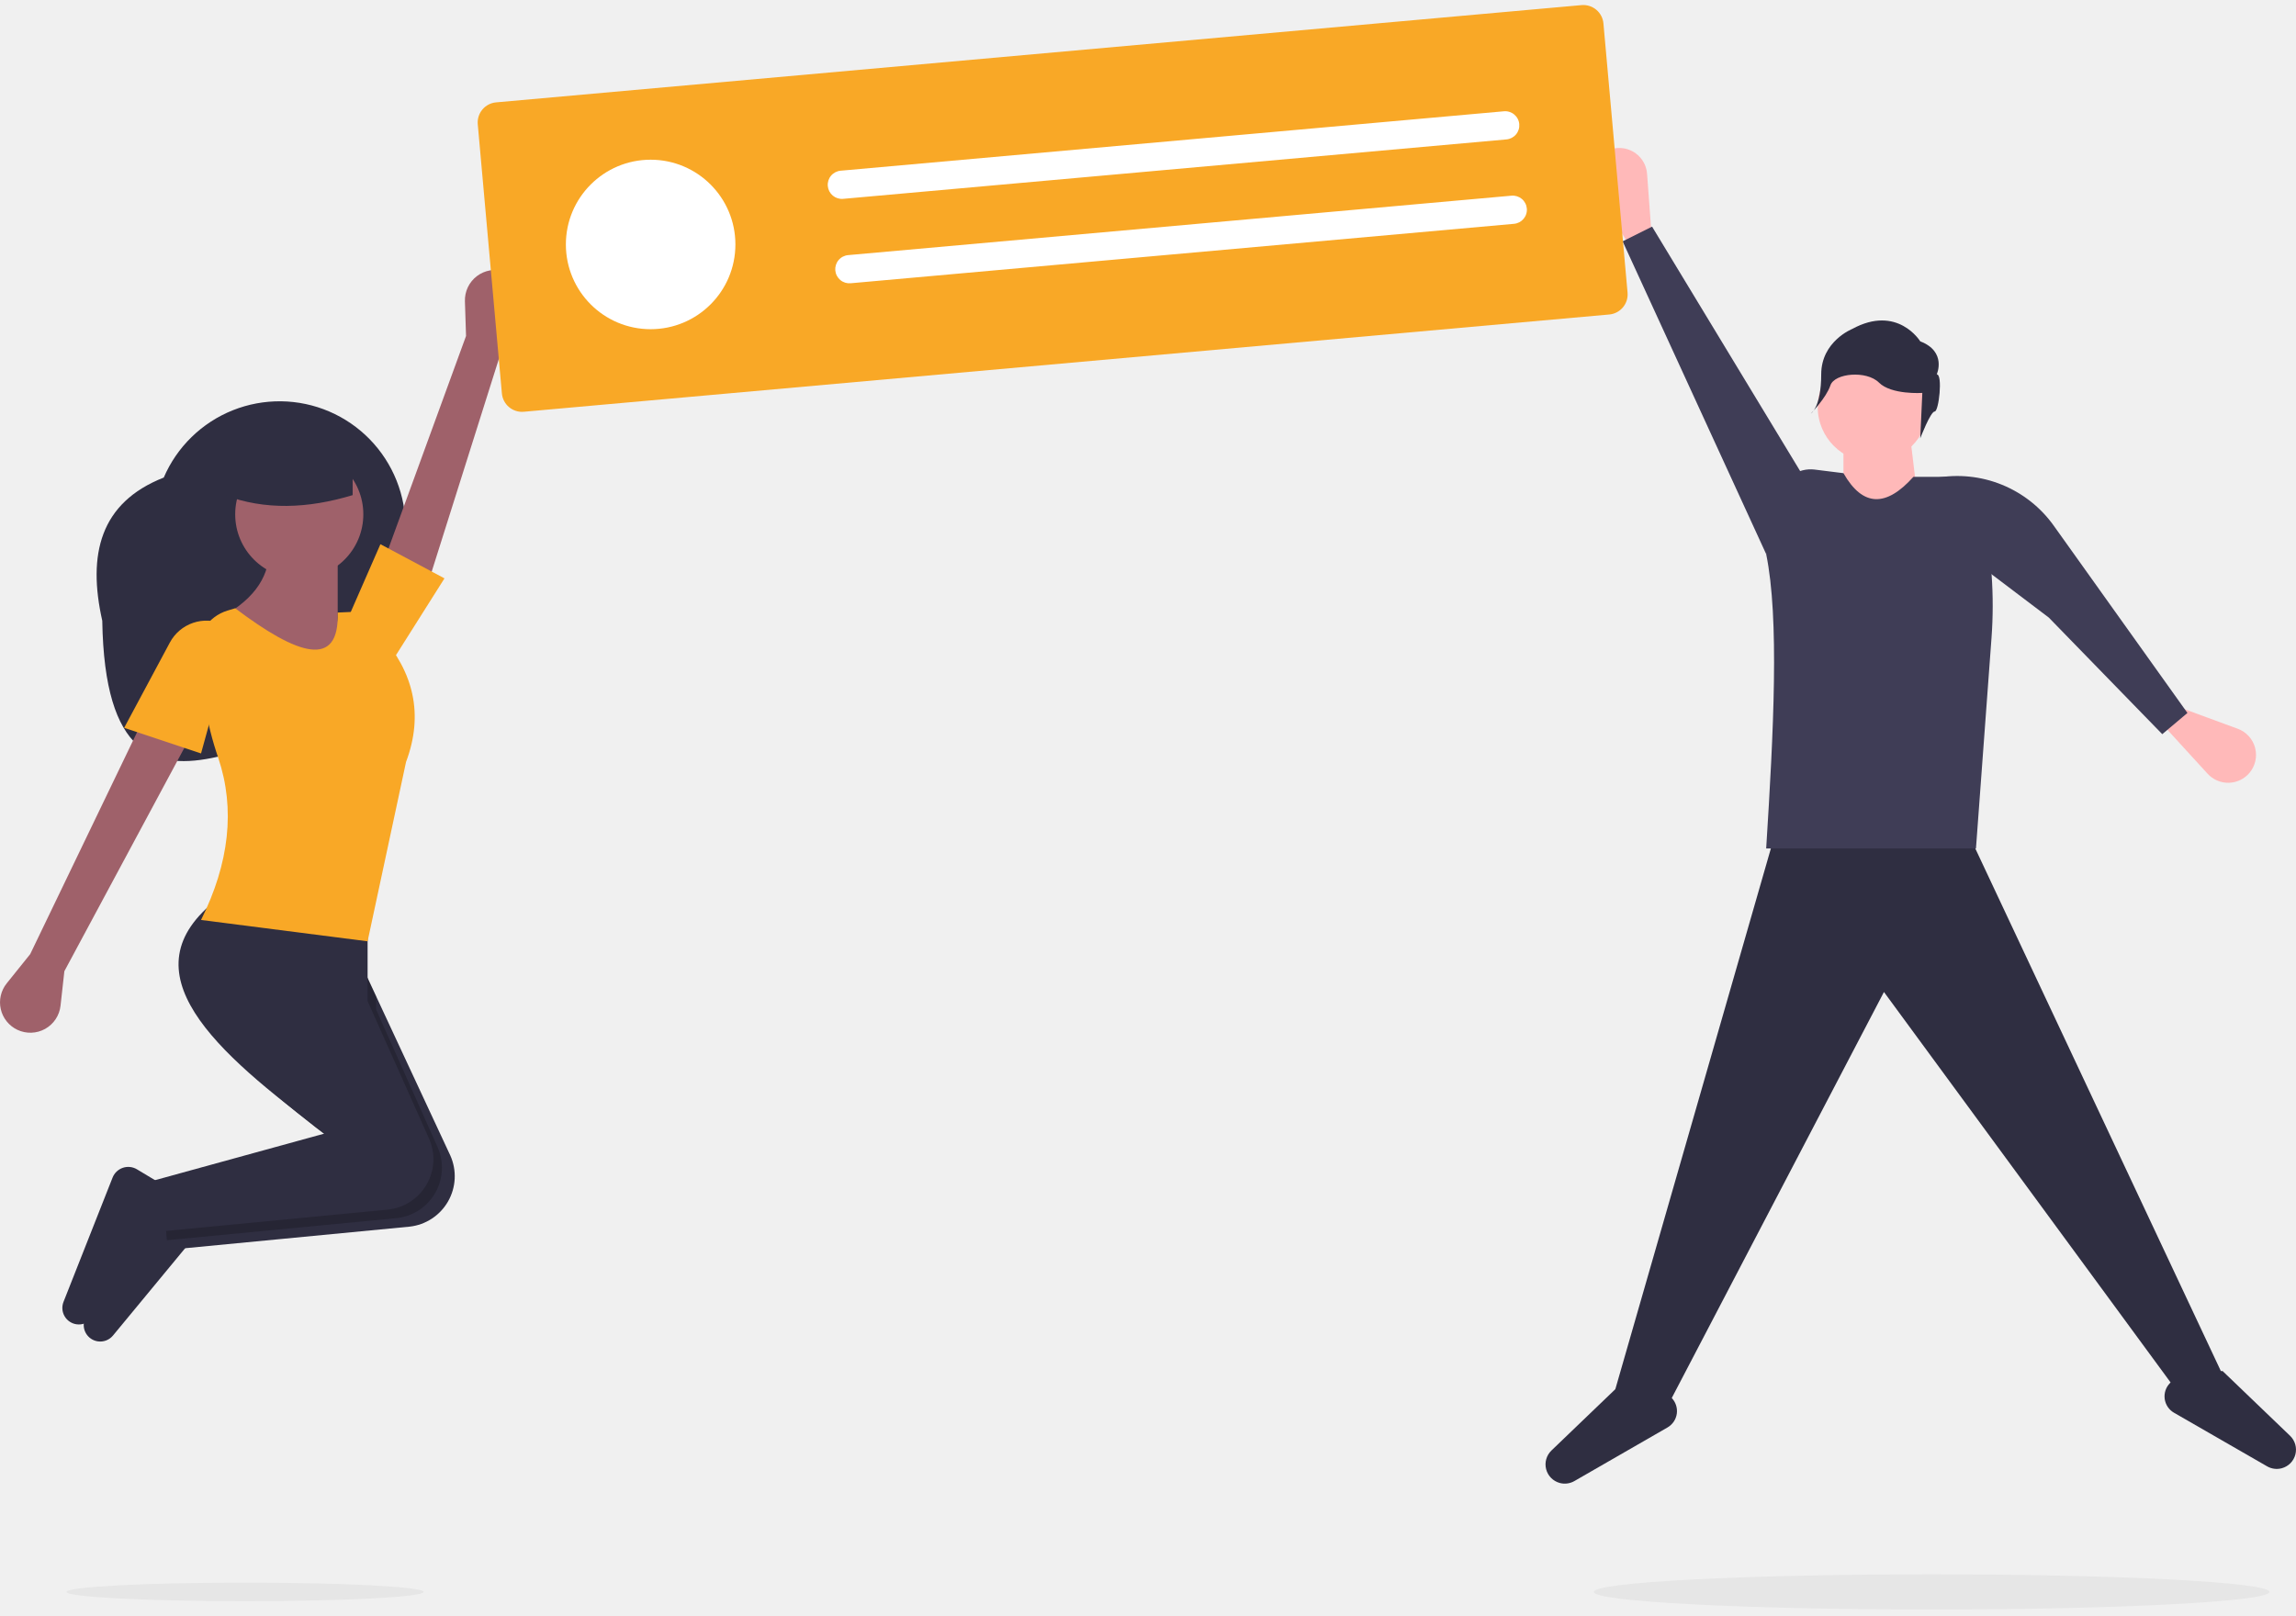
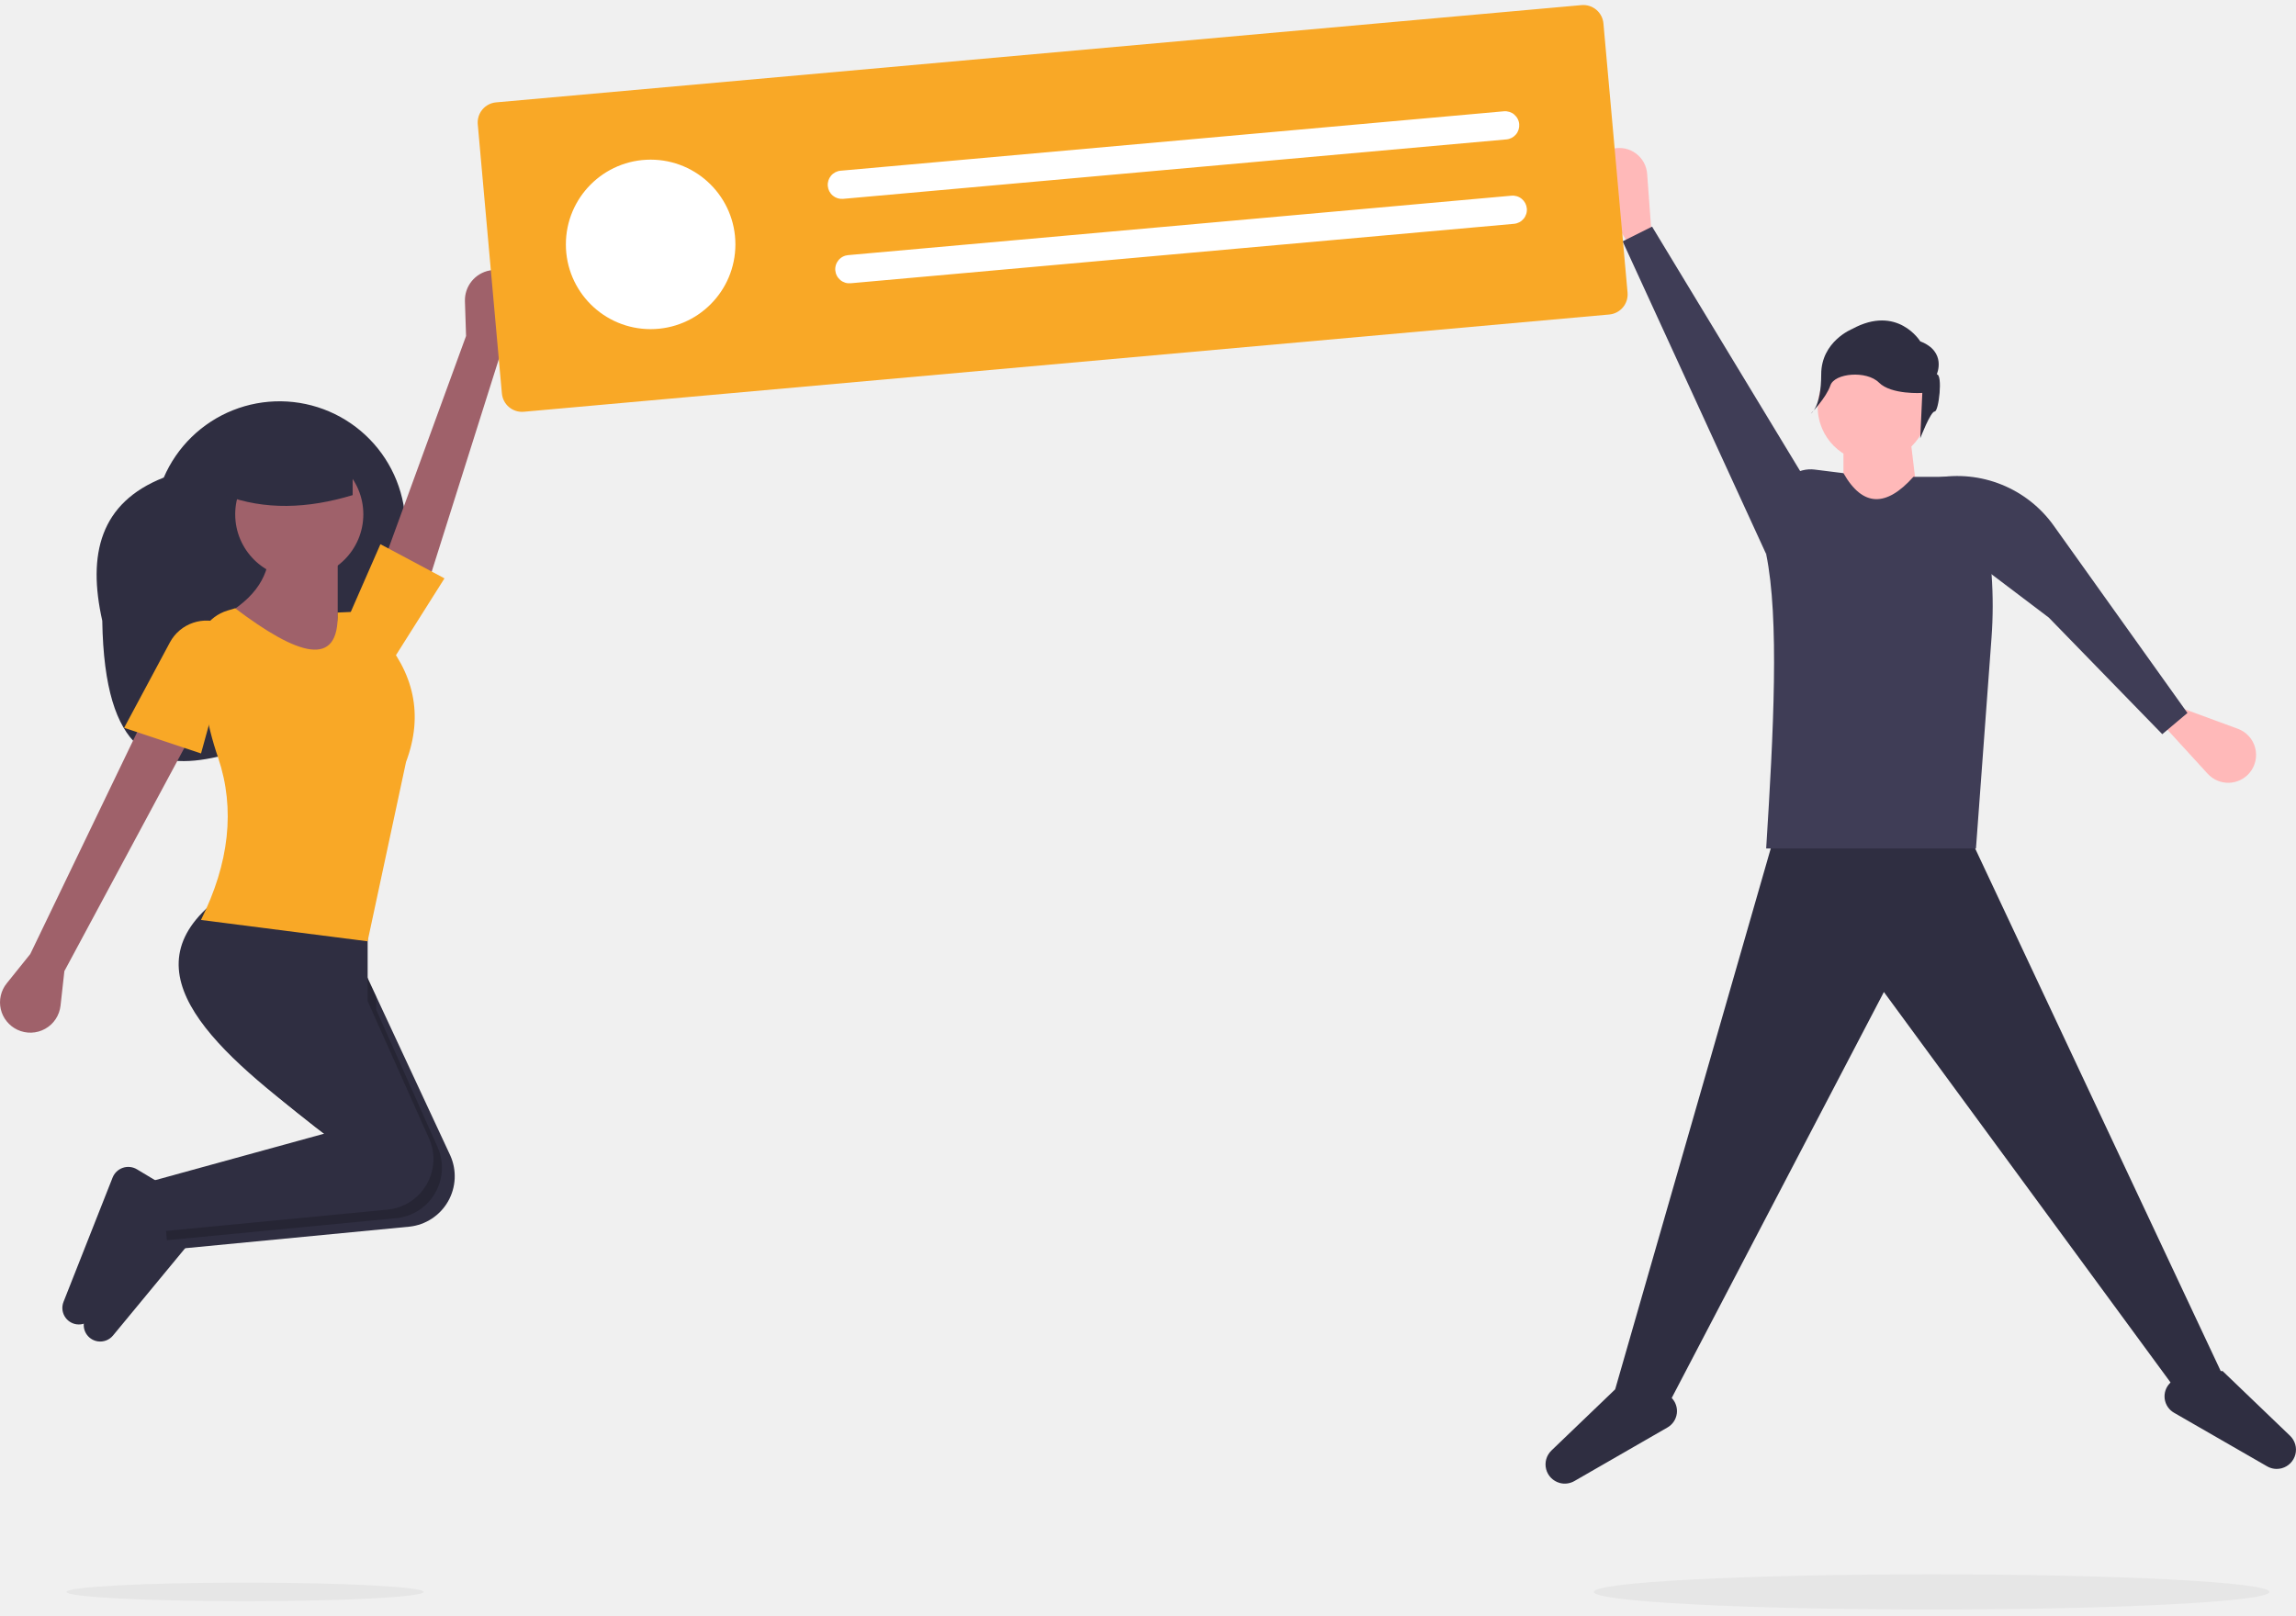
- <svg xmlns="http://www.w3.org/2000/svg" width="378" height="266" viewBox="0 0 378 266" fill="none">
-   <g clip-path="url(#clip0)">
-     <path d="M16.837 102.223C17.198 124.538 25.538 126.954 35.781 124.626C47.481 121.967 57.084 113.634 61.817 102.608L65.082 95.005C67.252 89.95 67.325 84.239 65.285 79.13C63.245 74.021 59.259 69.932 54.203 67.762H54.203C51.7 66.688 49.01 66.117 46.286 66.082C43.563 66.047 40.859 66.549 38.329 67.559C35.799 68.569 33.493 70.067 31.543 71.969C29.592 73.87 28.035 76.137 26.961 78.64C16.457 82.766 14.383 91.308 16.837 102.223Z" fill="#2F2E41" />
-     <path d="M82.695 57.312L85.838 51.992C86.222 51.343 86.454 50.614 86.516 49.862C86.579 49.111 86.47 48.354 86.198 47.65C85.926 46.946 85.499 46.313 84.947 45.798C84.396 45.283 83.735 44.899 83.014 44.676V44.676C82.254 44.441 81.448 44.39 80.663 44.529C79.879 44.668 79.14 44.993 78.506 45.476C77.873 45.959 77.364 46.586 77.022 47.305C76.681 48.025 76.516 48.815 76.542 49.611L76.726 55.329L61.953 95.816L70.009 97.498L82.695 57.312Z" fill="#9F616A" />
-     <path d="M4.972 157.119L1.102 161.936C0.63 162.525 0.297 163.212 0.128 163.948C-0.041 164.683 -0.041 165.447 0.128 166.183C0.296 166.918 0.629 167.606 1.102 168.194C1.574 168.782 2.174 169.256 2.855 169.58V169.58C3.575 169.921 4.365 170.086 5.161 170.06C5.957 170.034 6.735 169.818 7.431 169.431C8.127 169.043 8.72 168.495 9.16 167.831C9.601 167.168 9.877 166.409 9.965 165.617L10.597 159.931L30.988 121.962L23.253 119.15L4.972 157.119Z" fill="#9F616A" />
-     <path d="M28.878 197.197L29.448 204.039L29.581 205.635L67.452 201.993C68.758 201.846 70.01 201.393 71.107 200.67C72.204 199.948 73.116 198.977 73.767 197.837C74.419 196.696 74.792 195.418 74.857 194.106C74.921 192.794 74.675 191.485 74.139 190.286L61.926 164.066L57.707 155.009L39.425 150.791C24.35 162.329 37.913 175.063 54.979 187.944C55.647 188.451 56.322 188.957 57.004 189.463L28.878 197.197Z" fill="#2F2E41" />
-     <path d="M16.117 220.888C16.579 220.954 17.05 220.9 17.484 220.732C17.919 220.564 18.303 220.287 18.6 219.928L30.988 204.932L30.285 197.901L26.061 195.366C25.715 195.159 25.329 195.029 24.928 194.987C24.527 194.944 24.122 194.989 23.741 195.118C23.359 195.248 23.01 195.459 22.719 195.736C22.427 196.014 22.199 196.352 22.051 196.727L13.971 217.196C13.82 217.578 13.758 217.989 13.789 218.399C13.82 218.809 13.943 219.207 14.15 219.562C14.356 219.917 14.641 220.221 14.982 220.451C15.322 220.681 15.711 220.83 16.117 220.888V220.888Z" fill="#2F2E41" />
-     <path opacity="0.2" d="M26.769 195.791L27.472 204.229L29.448 204.039L65.343 200.587C66.648 200.439 67.9 199.986 68.998 199.264C70.095 198.542 71.007 197.571 71.658 196.43C72.31 195.29 72.683 194.011 72.747 192.699C72.812 191.387 72.566 190.079 72.03 188.879L61.926 166.26V164.066L57.707 155.009L39.425 150.791C24.35 162.329 37.914 175.063 54.979 187.944L54.894 188.057L26.769 195.791Z" fill="black" />
-     <path d="M12.602 218.076C13.063 218.142 13.534 218.088 13.969 217.92C14.403 217.751 14.787 217.474 15.084 217.115L27.472 202.119L26.769 195.088L22.545 192.554C22.2 192.346 21.813 192.217 21.412 192.174C21.012 192.131 20.607 192.176 20.225 192.305C19.843 192.435 19.495 192.646 19.203 192.924C18.911 193.202 18.683 193.54 18.535 193.915L10.456 214.383C10.305 214.765 10.242 215.177 10.273 215.587C10.304 215.997 10.428 216.394 10.634 216.749C10.841 217.105 11.125 217.409 11.466 217.638C11.807 217.868 12.195 218.018 12.602 218.076V218.076Z" fill="#2F2E41" />
-     <path d="M25.363 194.385L26.066 202.823L63.937 199.179C65.242 199.032 66.494 198.579 67.591 197.857C68.689 197.135 69.6 196.165 70.252 195.024C70.904 193.884 71.278 192.606 71.343 191.294C71.407 189.982 71.162 188.673 70.626 187.474L60.519 164.853V152.197L35.91 147.978C20.241 159.97 35.508 173.253 53.488 186.65L25.363 194.385Z" fill="#2F2E41" />
-     <path d="M49.269 95.243C55.094 95.243 59.816 90.521 59.816 84.696C59.816 78.871 55.094 74.149 49.269 74.149C43.444 74.149 38.722 78.871 38.722 84.696C38.722 90.521 43.444 95.243 49.269 95.243Z" fill="#9F616A" />
-     <path d="M35.206 102.274L49.972 112.118L62.629 109.306L55.597 102.274V91.728L44.347 91.024C44.111 95.236 41.698 99.09 35.206 102.274Z" fill="#9F616A" />
-     <path d="M33.097 151.494L60.519 155.009L66.847 125.478C69.787 117.639 68.101 110.713 62.658 104.529C62.45 103.488 61.895 102.548 61.084 101.863C60.274 101.178 59.255 100.787 58.194 100.755L55.597 100.868C55.891 110.194 49.021 107.947 38.722 100.165L37.479 100.538C35.871 101.02 34.491 102.065 33.591 103.482C32.691 104.898 32.33 106.592 32.576 108.252L33.71 115.906C34.191 118.94 34.938 121.926 35.942 124.83C38.754 133.232 37.749 142.128 33.097 151.494Z" fill="#F9A826" />
-     <path d="M20.441 119.853L33.097 124.072L38.722 103.681L36.816 102.815C35.237 102.096 33.443 102.006 31.799 102.562C30.155 103.118 28.784 104.279 27.964 105.809L20.441 119.853Z" fill="#F9A826" />
-     <path d="M57.707 100.868L64.738 108.603L73.176 95.243L62.629 89.618L57.707 100.868Z" fill="#F9A826" />
-     <path d="M36.964 81.532C43.592 84.031 50.665 83.772 58.058 81.532V73.094H36.964V81.532Z" fill="#2F2E41" />
-     <path d="M365.909 226.372L358.637 229.401L310.163 163.355L275.019 230.613L265.93 228.796L292.591 136.088H323.493L365.909 226.372Z" fill="#2F2E41" />
-     <path d="M375.663 241.779C375.26 241.889 374.839 241.918 374.425 241.865C374.011 241.811 373.611 241.677 373.249 241.468L357.914 232.639C357.501 232.401 357.147 232.07 356.881 231.674C356.616 231.277 356.445 230.824 356.382 230.351C356.32 229.877 356.367 229.395 356.52 228.943C356.674 228.491 356.929 228.08 357.267 227.742L358.637 226.372L365.908 225.766L377.024 236.437C377.428 236.825 377.722 237.313 377.876 237.852C378.03 238.391 378.038 238.961 377.9 239.504C377.762 240.047 377.482 240.544 377.089 240.944C376.696 241.343 376.204 241.632 375.663 241.779Z" fill="#2F2E41" />
-     <path d="M256.781 244.203C257.184 244.313 257.604 244.342 258.019 244.288C258.433 244.235 258.833 244.1 259.195 243.892L274.53 235.063C274.943 234.825 275.297 234.494 275.563 234.097C275.828 233.7 275.999 233.248 276.062 232.774C276.124 232.301 276.077 231.819 275.924 231.367C275.77 230.915 275.515 230.504 275.177 230.166L273.807 228.795L266.536 228.189L255.42 238.86C255.016 239.249 254.722 239.737 254.568 240.276C254.414 240.815 254.406 241.385 254.544 241.928C254.682 242.471 254.962 242.968 255.355 243.367C255.748 243.767 256.24 244.055 256.781 244.203V244.203Z" fill="#2F2E41" />
-     <path d="M271.989 39.745L268.959 41.562L262.681 31.36C262.295 30.733 262.066 30.023 262.012 29.29C261.959 28.556 262.082 27.82 262.373 27.144C262.663 26.468 263.112 25.872 263.681 25.405C264.251 24.939 264.923 24.617 265.643 24.465C266.284 24.33 266.945 24.334 267.584 24.476C268.222 24.618 268.823 24.895 269.346 25.288C269.869 25.681 270.302 26.181 270.615 26.755C270.929 27.329 271.116 27.964 271.165 28.616L271.989 39.745Z" fill="#FFB9B9" />
-     <path d="M355.915 119.175L357.171 115.873L368.414 120.009C369.105 120.263 369.724 120.679 370.22 121.223C370.716 121.766 371.074 122.421 371.263 123.132C371.453 123.843 371.469 124.589 371.31 125.307C371.151 126.026 370.822 126.695 370.35 127.259V127.259C369.93 127.761 369.408 128.167 368.818 128.451C368.228 128.734 367.585 128.888 366.931 128.903C366.277 128.917 365.627 128.791 365.026 128.534C364.425 128.277 363.885 127.894 363.444 127.411L355.915 119.175Z" fill="#FFB9B9" />
-     <path d="M308.345 76.1C313.365 76.1 317.434 72.031 317.434 67.012C317.434 61.992 313.365 57.923 308.345 57.923C303.325 57.923 299.256 61.992 299.256 67.012C299.256 72.031 303.325 76.1 308.345 76.1Z" fill="#FFB9B9" />
-     <path d="M316.222 86.401H303.497V72.465L314.404 71.253L316.222 86.401Z" fill="#FFB9B9" />
-     <path d="M325.311 139.723H290.773C291.991 120.453 292.955 101.83 290.773 91.249L292.781 81.609C293.059 80.273 293.83 79.091 294.94 78.298C296.05 77.505 297.418 77.158 298.772 77.328L303.497 77.918C306.698 83.545 310.565 83.49 315.01 78.524H320.702C321.461 78.524 322.212 78.676 322.912 78.969C323.612 79.263 324.246 79.694 324.777 80.236C325.308 80.778 325.726 81.42 326.006 82.126C326.286 82.831 326.423 83.585 326.408 84.344C327.89 91.133 328.384 98.101 327.872 105.032L325.311 139.723Z" fill="#3F3D56" />
-     <path d="M267.141 39.745L271.989 37.321L298.044 80.342L290.773 91.249L267.141 39.745Z" fill="#3F3D56" />
-     <path d="M355.983 120.899L360.126 117.405L338.114 86.56C335.96 83.542 332.991 81.201 329.555 79.81C326.119 78.418 322.357 78.035 318.711 78.704L318.017 78.832L326.34 93.398L337.303 101.698L355.983 120.899Z" fill="#3F3D56" />
-     <path d="M318.856 61.646C318.856 61.646 320.555 57.91 316.139 56.211C316.139 56.211 312.402 50.097 304.93 54.173C304.93 54.173 299.834 56.211 299.834 61.646C299.834 67.081 298.136 68.1 298.136 68.1C298.136 68.1 300.665 65.505 301.345 63.467C302.024 61.429 307.307 60.967 309.345 63.005C311.383 65.043 316.479 64.703 316.479 64.703L316.139 72.176C316.139 72.176 317.837 67.76 318.517 67.76C319.196 67.76 319.875 61.646 318.856 61.646Z" fill="#2F2E41" />
-     <path d="M318.017 265.042C348.731 265.042 373.63 263.745 373.63 262.146C373.63 260.546 348.731 259.249 318.017 259.249C287.303 259.249 262.404 260.546 262.404 262.146C262.404 263.745 287.303 265.042 318.017 265.042Z" fill="#E6E6E6" />
-     <path d="M40.348 263.677C56.583 263.677 69.743 262.991 69.743 262.146C69.743 261.3 56.583 260.615 40.348 260.615C24.113 260.615 10.952 261.3 10.952 262.146C10.952 262.991 24.113 263.677 40.348 263.677Z" fill="#E6E6E6" />
-     <path d="M264.94 51.789L86.235 67.806C85.357 67.883 84.485 67.61 83.809 67.045C83.133 66.48 82.708 65.67 82.629 64.793L78.656 20.464C78.578 19.586 78.852 18.714 79.417 18.038C79.981 17.362 80.791 16.938 81.669 16.858L260.373 0.842C261.251 0.764 262.123 1.038 262.799 1.603C263.475 2.167 263.9 2.977 263.979 3.854L267.952 48.184C268.03 49.061 267.756 49.933 267.191 50.609C266.627 51.285 265.817 51.71 264.94 51.789V51.789Z" fill="#F9A826" />
-     <path d="M107.117 54.21C114.824 54.21 121.072 47.962 121.072 40.255C121.072 32.548 114.824 26.3 107.117 26.3C99.41 26.3 93.162 32.548 93.162 40.255C93.162 47.962 99.41 54.21 107.117 54.21Z" fill="white" />
-     <path d="M138.387 28.112C137.774 28.168 137.207 28.466 136.813 28.939C136.418 29.412 136.228 30.022 136.283 30.636C136.338 31.25 136.634 31.816 137.106 32.212C137.579 32.607 138.189 32.799 138.802 32.745L248.011 22.958C248.315 22.931 248.612 22.844 248.883 22.703C249.154 22.561 249.394 22.368 249.59 22.133C249.786 21.899 249.934 21.628 250.026 21.336C250.117 21.045 250.15 20.738 250.123 20.433C250.096 20.129 250.009 19.833 249.867 19.562C249.725 19.291 249.531 19.051 249.296 18.855C249.062 18.659 248.791 18.512 248.499 18.421C248.207 18.329 247.9 18.297 247.596 18.325L138.387 28.112Z" fill="white" />
-     <path d="M139.633 42.011C139.328 42.038 139.032 42.125 138.761 42.266C138.49 42.407 138.249 42.601 138.053 42.836C137.856 43.07 137.708 43.341 137.617 43.633C137.525 43.925 137.492 44.231 137.519 44.536C137.547 44.841 137.634 45.137 137.776 45.408C137.918 45.679 138.112 45.919 138.347 46.115C138.581 46.311 138.853 46.458 139.145 46.549C139.437 46.64 139.744 46.672 140.048 46.645L249.256 36.857C249.561 36.83 249.857 36.743 250.128 36.602C250.399 36.461 250.64 36.267 250.836 36.033C251.032 35.798 251.18 35.527 251.271 35.236C251.363 34.944 251.396 34.637 251.369 34.333C251.341 34.028 251.254 33.732 251.112 33.461C250.971 33.19 250.777 32.95 250.542 32.754C250.307 32.558 250.036 32.411 249.744 32.32C249.453 32.229 249.146 32.196 248.841 32.224L139.633 42.011Z" fill="white" />
+ <svg xmlns="http://www.w3.org/2000/svg" width="378" height="266" fill="none">
+   <g clip-path="url(#A)">
+     <path d="M16.837 102.223c.36 22.315 8.702 24.73 18.944 22.403 11.7-2.66 21.304-10.992 26.037-22.018l3.264-7.603c2.17-5.055 2.243-10.765.203-15.874a20.74 20.74 0 0 0-11.081-11.368h0a20.74 20.74 0 0 0-7.917-1.68c-2.724-.035-5.428.467-7.957 1.477a20.74 20.74 0 0 0-6.786 4.41c-1.95 1.9-3.508 4.168-4.582 6.67-10.504 4.126-12.578 12.668-10.124 23.583z" fill="#2f2e41" />
+     <g fill="#9f616a">
+       <path d="M82.695 57.312l3.144-5.32a5 5 0 0 0 .36-4.342c-.272-.704-.7-1.337-1.25-1.852a4.97 4.97 0 0 0-1.933-1.122h0a4.99 4.99 0 0 0-2.35-.147 5 5 0 0 0-4.122 5.082l.185 5.718-14.773 40.487 8.056 1.682 12.686-40.186zM4.972 157.12l-3.87 4.817a5 5 0 0 0-.974 2.012 4.96 4.96 0 0 0 0 2.235c.17.735.502 1.423.974 2a5.02 5.02 0 0 0 1.753 1.386h0a4.99 4.99 0 0 0 2.306.48 4.96 4.96 0 0 0 2.27-.63c.696-.388 1.3-.936 1.73-1.6a5.01 5.01 0 0 0 .805-2.214l.632-5.686 20.4-37.97-7.735-2.812-18.28 37.97z" />
+     </g>
+     <g fill="#2f2e41">
+       <path d="M28.878 197.197l.703 8.438 37.87-3.642a8.34 8.34 0 0 0 3.655-1.323c1.097-.722 2.01-1.693 2.66-2.833a8.35 8.35 0 0 0 .371-7.551L57.707 155.01l-18.28-4.218c-15.075 11.538-1.512 24.272 15.553 37.153l2.025 1.52-28.125 7.734z" />
+       <path d="M16.118 220.888c.462.066.932.012 1.367-.156a2.72 2.72 0 0 0 1.116-.804l12.388-14.996-.703-7.03-4.224-2.535c-.346-.207-.732-.337-1.133-.38a2.78 2.78 0 0 0-1.187.131 2.79 2.79 0 0 0-1.022.618c-.292.278-.52.616-.667.99l-8.08 20.47c-.15.382-.213.793-.182 1.203a2.72 2.72 0 0 0 .361 1.163c.207.355.49.66.832.89s.73.38 1.136.437h0z" />
+     </g>
+     <path opacity=".2" d="M26.77 195.79l.703 8.438 37.87-3.642c1.305-.148 2.558-.6 3.655-1.323s2.01-1.693 2.66-2.834 1.025-2.42 1.09-3.73a8.35 8.35 0 0 0-.718-3.82l-10.104-22.62v-2.194l-4.22-9.057-18.28-4.218c-15.075 11.538-1.512 24.272 15.553 37.153l-.084.113-28.125 7.734z" fill="#000" />
+     <g fill="#2f2e41">
+       <path d="M12.602 218.076c.46.066.932.012 1.367-.156a2.73 2.73 0 0 0 1.116-.805l12.388-14.996-.703-7.03-4.224-2.534a2.77 2.77 0 0 0-1.133-.38 2.78 2.78 0 0 0-1.187.131c-.382.13-.73.34-1.022.62s-.52.616-.668.99l-8.08 20.468a2.72 2.72 0 0 0-.182 1.204c.03.4.154.807.36 1.162s.49.66.832.89.73.38 1.136.438h0z" />
+       <path d="M25.363 194.385l.703 8.438 37.87-3.644a8.35 8.35 0 0 0 3.655-1.322c1.097-.722 2.01-1.692 2.66-2.833s1.025-2.418 1.1-3.73a8.35 8.35 0 0 0-.716-3.82l-10.107-22.62v-12.656l-24.6-4.22c-15.668 11.992-.402 25.275 17.578 38.672l-28.125 7.735z" />
+     </g>
+     <g fill="#9f616a">
+       <path d="M49.27 95.243a10.55 10.55 0 0 0 10.547-10.547 10.55 10.55 0 0 0-10.547-10.547 10.55 10.55 0 0 0-10.547 10.547 10.55 10.55 0 0 0 10.547 10.547z" />
+       <path d="M35.207 102.274l14.766 9.844 12.656-2.812-7.03-7.032V91.728l-11.25-.703c-.236 4.212-2.65 8.066-9.14 11.25z" />
+     </g>
+     <g fill="#f9a826">
+       <path d="M33.097 151.494l27.422 3.515 6.328-29.53c2.94-7.84 1.253-14.765-4.2-20.95-.208-1.04-.763-1.98-1.573-2.666a4.7 4.7 0 0 0-2.89-1.108l-2.597.113c.294 9.326-6.577 7.08-16.875-.703l-1.244.373a6.98 6.98 0 0 0-3.888 2.944c-.9 1.416-1.26 3.1-1.014 4.77l1.134 7.654c.48 3.034 1.228 6.02 2.232 8.924 2.812 8.402 1.807 17.298-2.845 26.664z" />
+       <path d="M20.44 119.853l12.656 4.22 5.625-20.4-1.906-.866a6.83 6.83 0 0 0-8.852 2.994l-7.524 14.044zm37.267-18.985l7.032 7.735 8.437-13.36-10.547-5.625-4.922 11.25z" />
+     </g>
+     <g fill="#2f2e41">
+       <path d="M36.964 81.532c6.628 2.5 13.7 2.24 21.094 0v-8.438H36.964v8.438zM365.9 226.372l-7.272 3.03-48.474-66.046-35.144 67.258-9.1-1.817 26.66-92.708h30.902l42.416 90.284z" />
+       <path d="M375.663 241.78c-.403.1-.824.14-1.238.086a3.17 3.17 0 0 1-1.176-.397l-15.335-8.83c-.413-.238-.767-.57-1.033-.965a3.13 3.13 0 0 1-.499-1.323c-.062-.474-.015-.956.138-1.408a3.12 3.12 0 0 1 .747-1.201l1.37-1.37 7.27-.606 11.116 10.67a3.17 3.17 0 0 1-1.361 5.342zm-118.883 2.423a3.15 3.15 0 0 0 1.238.085 3.17 3.17 0 0 0 1.176-.396l15.335-8.83a3.12 3.12 0 0 0 1.033-.966c.265-.397.436-.85.5-1.323s.015-.955-.138-1.407a3.12 3.12 0 0 0-.747-1.201l-1.37-1.37-7.27-.606-11.116 10.67c-.404.4-.698.877-.852 1.416a3.17 3.17 0 0 0-.024 1.652 3.16 3.16 0 0 0 .811 1.439 3.17 3.17 0 0 0 1.426.836h0z" />
+     </g>
+     <g fill="#ffb9b9">
+       <path d="M272 39.745l-3.03 1.818-6.278-10.202a4.59 4.59 0 0 1-.308-4.216c.3-.676.74-1.272 1.308-1.738s1.242-.8 1.962-.94a4.59 4.59 0 0 1 3.703.823 4.58 4.58 0 0 1 1.269 1.468c.314.574.5 1.2.55 1.86L272 39.746zm83.925 79.43l1.256-3.302 11.243 4.136a4.58 4.58 0 0 1 1.806 1.214 4.57 4.57 0 0 1 1.043 1.91 4.6 4.6 0 0 1 .047 2.175 4.58 4.58 0 0 1-.96 1.952h0c-.42.502-.942.908-1.532 1.192a4.59 4.59 0 0 1-1.887.452c-.654.015-1.304-.112-1.905-.37s-1.14-.64-1.582-1.123l-7.53-8.236zM308.345 76.1a9.09 9.09 0 0 0 9.089-9.089 9.09 9.09 0 0 0-9.089-9.089 9.09 9.09 0 0 0-9.089 9.089 9.09 9.09 0 0 0 9.089 9.089z" />
+       <path d="M316.222 86.4h-12.725V72.465l10.907-1.212 1.818 15.148z" />
+     </g>
+     <g fill="#3f3d56">
+       <path d="M325.31 139.723h-34.538c1.218-19.27 2.182-37.893 0-48.474l2.008-9.64a5.43 5.43 0 0 1 5.991-4.281l4.725.59c3.2 5.626 7.068 5.572 11.513.606h5.692a5.71 5.71 0 0 1 2.21.445 5.7 5.7 0 0 1 1.865 1.266 5.71 5.71 0 0 1 1.229 1.89c.28.705.417 1.46.402 2.218 1.482 6.8 1.976 13.758 1.464 20.688l-2.56 34.69z" />
+       <path d="M267.14 39.745l4.848-2.424 26.055 43.02-7.27 10.907-23.632-51.504zm88.843 81.155l4.143-3.494-22.012-30.845a19.5 19.5 0 0 0-8.56-6.75 19.51 19.51 0 0 0-10.844-1.105l-.694.128L326.34 93.4l10.963 8.3 18.68 19.2z" />
+     </g>
+     <path d="M318.856 61.646s1.7-3.736-2.717-5.435c0 0-3.737-6.114-11.21-2.038 0 0-5.096 2.038-5.096 7.473s-1.698 6.454-1.698 6.454 2.53-2.595 3.21-4.633 5.962-2.5 8-.462 7.134 1.698 7.134 1.698l-.34 7.473s1.698-4.416 2.378-4.416 1.358-6.114.34-6.114z" fill="#2f2e41" />
+     <g fill="#e6e6e6">
+       <path d="M318.017 265.042c30.714 0 55.613-1.297 55.613-2.896s-24.9-2.897-55.613-2.897-55.613 1.297-55.613 2.897 24.9 2.896 55.613 2.896zm-277.67-1.365c16.235 0 29.396-.686 29.396-1.53s-13.16-1.53-29.396-1.53-29.396.685-29.396 1.53 13.16 1.53 29.396 1.53z" />
+     </g>
+     <path d="M264.94 51.79L86.235 67.806c-.877.078-1.75-.196-2.426-.76s-1.1-1.375-1.18-2.252l-3.973-44.33c-.078-.877.196-1.75.76-2.426s1.375-1.1 2.252-1.18L260.373.842c.878-.078 1.75.196 2.426.76s1.1 1.375 1.18 2.252l3.973 44.33c.078.877-.196 1.75-.76 2.426s-1.374 1.1-2.25 1.18h0z" fill="#f9a826" />
+     <g fill="#fff">
+       <path d="M107.117 54.2a13.96 13.96 0 0 0 13.955-13.955 13.96 13.96 0 0 0-13.955-13.955 13.96 13.96 0 0 0-13.955 13.955A13.95 13.95 0 0 0 107.117 54.2zm31.27-26.088a2.32 2.32 0 0 0-1.574.827 2.33 2.33 0 0 0-.53 1.697c.055.613.35 1.18.823 1.576a2.33 2.33 0 0 0 1.696.534l109.2-9.788a2.33 2.33 0 0 0 .872-.255 2.35 2.35 0 0 0 .707-.57 2.34 2.34 0 0 0 .533-1.7 2.31 2.31 0 0 0-.256-.87c-.142-.27-.336-.5-.57-.707s-.505-.343-.797-.434-.6-.124-.903-.096l-109.2 9.788zm1.246 13.9a2.32 2.32 0 0 0-.872.255 2.31 2.31 0 0 0-.708.57c-.196.235-.345.505-.436.797a2.32 2.32 0 0 0-.098.903 2.34 2.34 0 0 0 .257.872c.142.27.336.5.57.707a2.3 2.3 0 0 0 .798.434 2.32 2.32 0 0 0 .903.095l109.208-9.788a2.32 2.32 0 0 0 .872-.255 2.31 2.31 0 0 0 .708-.57 2.32 2.32 0 0 0 .533-1.7c-.028-.305-.115-.6-.257-.87a2.35 2.35 0 0 0-.57-.707 2.31 2.31 0 0 0-.798-.434 2.32 2.32 0 0 0-.903-.096l-109.208 9.788z" />
+     </g>
  </g>
  <defs>
-     <clipPath id="clip0">
-       <rect y="0.828" width="378" height="264.214" fill="white" />
+     <clipPath id="A">
+       <path fill="#fff" d="M0 .828h378v264.214H0z" />
    </clipPath>
  </defs>
</svg>
